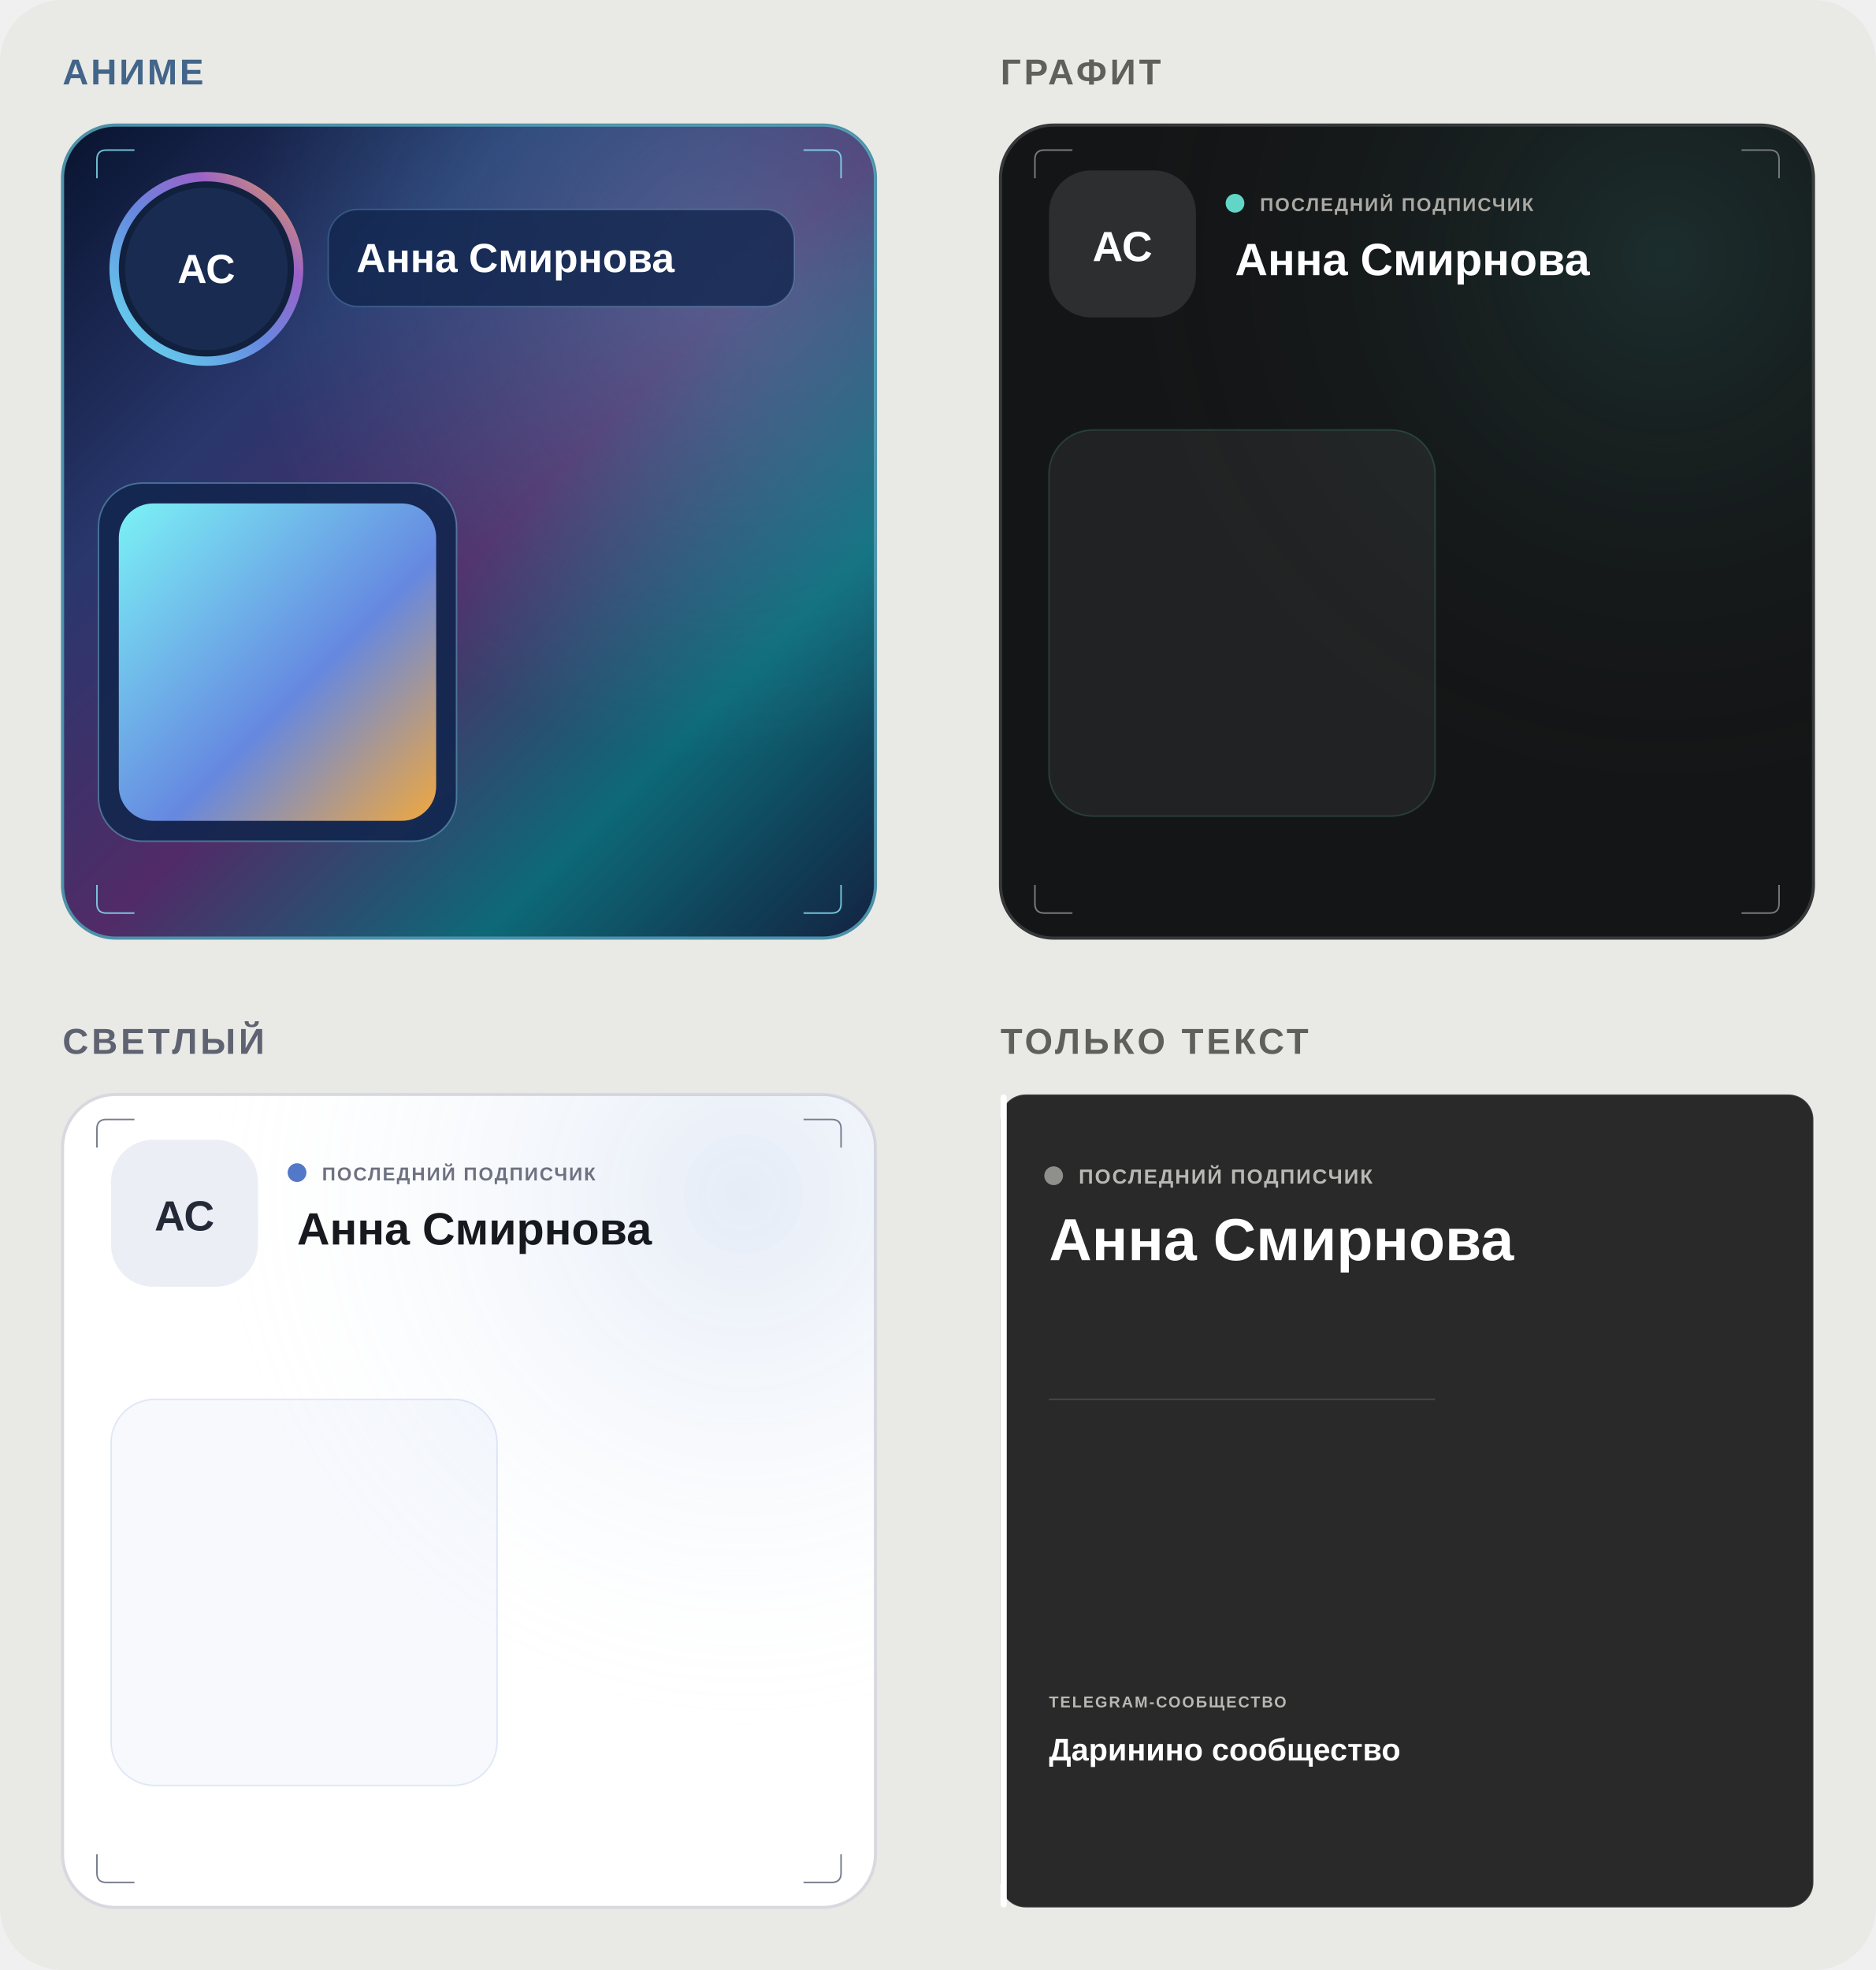
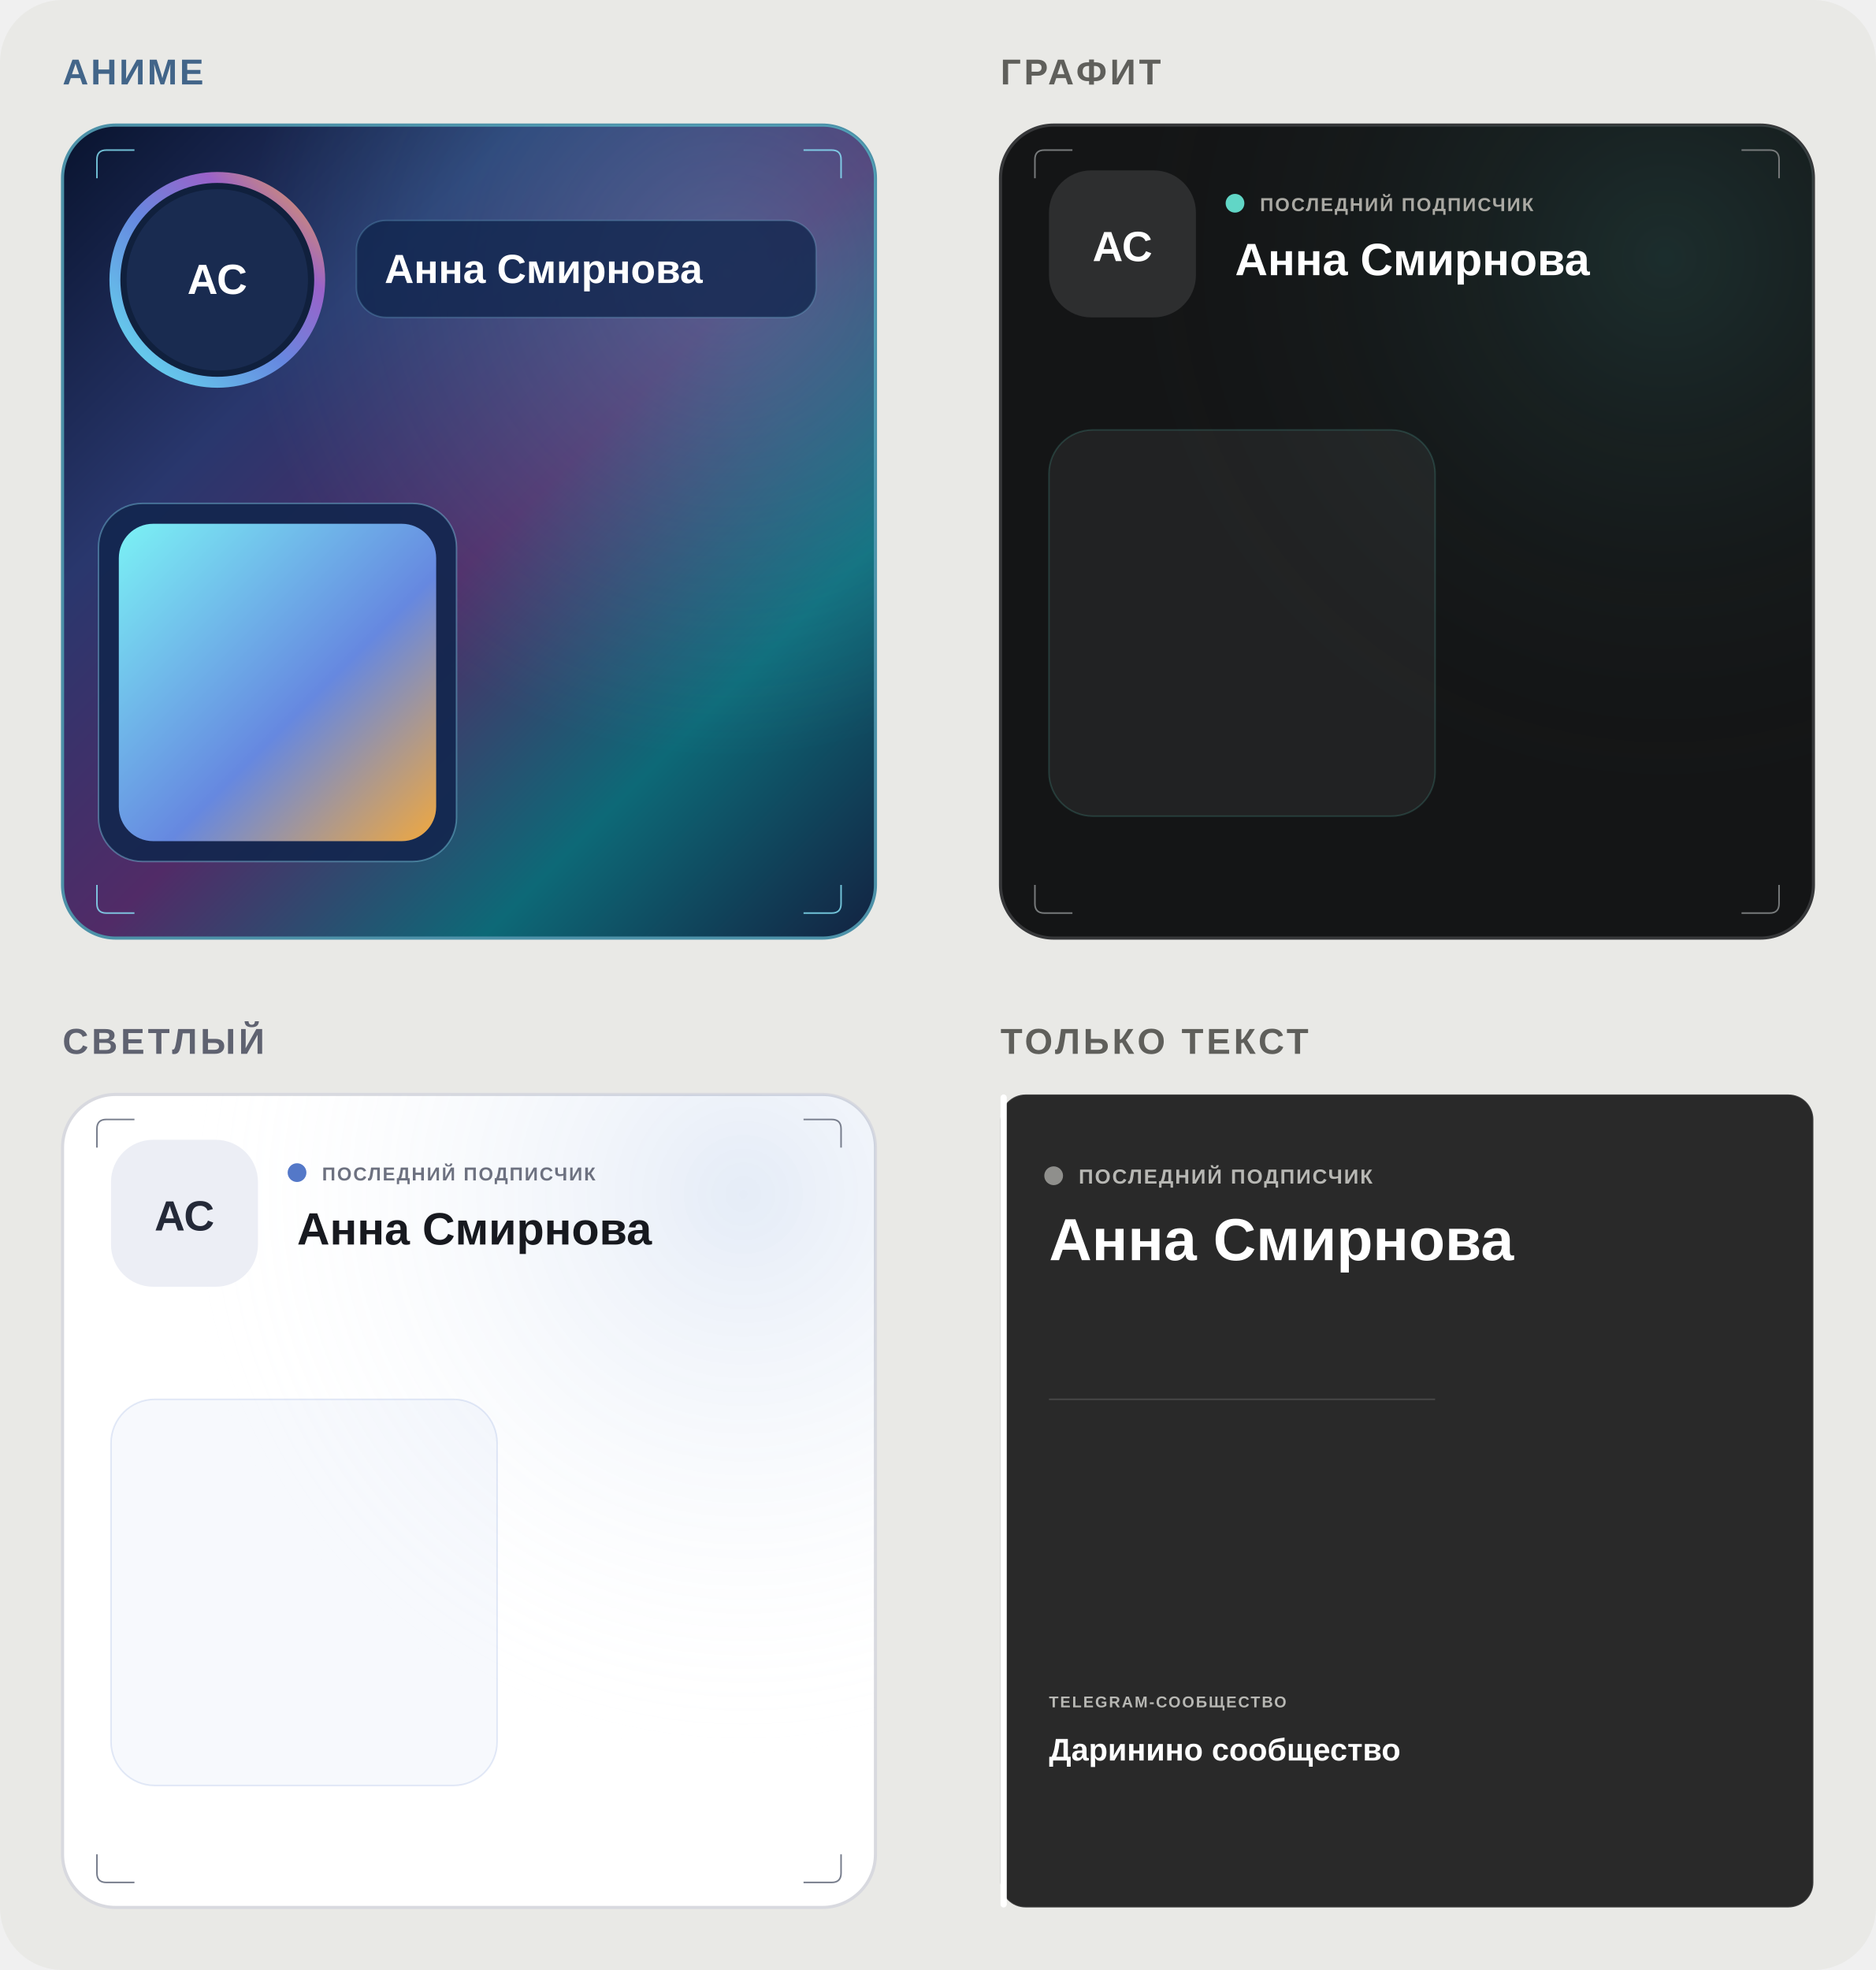
<svg xmlns="http://www.w3.org/2000/svg" width="1200" height="1260" viewBox="0 0 1200 1260">
  <defs>
    <linearGradient id="animeBg" x1="0" y1="0" x2="1" y2="1">
      <stop offset="0" stop-color="#09142f" />
      <stop offset="0.28" stop-color="#29376d" />
      <stop offset="0.52" stop-color="#512b67" />
      <stop offset="0.76" stop-color="#0d6977" />
      <stop offset="1" stop-color="#132342" />
    </linearGradient>
    <radialGradient id="animeGlow" cx="82%" cy="18%" r="60%">
      <stop offset="0" stop-color="#6cebff" stop-opacity="0.26" />
      <stop offset="1" stop-color="#6cebff" stop-opacity="0" />
    </radialGradient>
    <linearGradient id="avatarRing" x1="0" y1="1" x2="1" y2="0">
      <stop offset="0" stop-color="#64e8f1" />
      <stop offset="0.46" stop-color="#6688e0" />
      <stop offset="0.72" stop-color="#9a62c9" />
      <stop offset="1" stop-color="#f0a83f" />
    </linearGradient>
    <linearGradient id="qrFrame" x1="0" y1="0" x2="1" y2="1">
      <stop offset="0" stop-color="#7bf2f5" />
      <stop offset="0.58" stop-color="#6688e0" />
      <stop offset="1" stop-color="#f0a83f" />
    </linearGradient>
    <radialGradient id="graphiteGlow" cx="82%" cy="16%" r="70%">
      <stop offset="0" stop-color="#409e97" stop-opacity="0.18" />
      <stop offset="1" stop-color="#141516" stop-opacity="0" />
    </radialGradient>
    <radialGradient id="paperGlow" cx="84%" cy="12%" r="70%">
      <stop offset="0" stop-color="#5b88cd" stop-opacity="0.16" />
      <stop offset="1" stop-color="#ffffff" stop-opacity="0" />
    </radialGradient>
  </defs>
  <rect width="1200" height="1260" rx="40" fill="#e9e9e6" />
  <g font-family="Segoe UI, Arial, sans-serif">
    <text x="40" y="54" fill="#426589" font-size="23" font-weight="700" letter-spacing="1.5">АНИМЕ</text>
    <g transform="translate(40 80)">
      <rect width="520" height="520" rx="34" fill="url(#animeBg)" stroke="#4c91a8" stroke-width="2" />
      <rect width="520" height="520" rx="34" fill="url(#animeGlow)" />
      <path d="M22 34V22Q22 16 28 16H46M498 34V22Q498 16 492 16H474M22 486V498Q22 504 28 504H46M498 486V498Q498 504 492 504H474" fill="none" stroke="#8cecff" stroke-opacity="0.78" />
-       <circle cx="92" cy="92" r="62" fill="url(#avatarRing)" />
-       <circle cx="92" cy="92" r="54" fill="#192b50" stroke="#10203d" stroke-width="4" />
-       <text x="92" y="101" text-anchor="middle" fill="#fff" font-size="26" font-weight="700">АС</text>
-       <rect x="170" y="54" width="298" height="62" rx="19" fill="#10254c" fill-opacity="0.78" stroke="#8ee8ff" stroke-opacity="0.2" />
-       <text x="188" y="94" fill="#fff" font-size="26" font-weight="720">Анна Смирнова</text>
-       <rect x="23" y="229" width="229" height="229" rx="28" fill="#13264e" fill-opacity="0.92" stroke="#8febff" stroke-opacity="0.35" />
-       <rect x="36" y="242" width="203" height="203" rx="22" fill="url(#qrFrame)" />
+       <circle cx="99" cy="99" r="69" fill="url(#avatarRing)" />
+       <circle cx="99" cy="99" r="60" fill="#192b50" stroke="#10203d" stroke-width="4" />
+       <text x="99" y="108" text-anchor="middle" fill="#fff" font-size="27" font-weight="700">АС</text>
+       <rect x="188" y="61" width="294" height="62" rx="19" fill="#10254c" fill-opacity="0.78" stroke="#8ee8ff" stroke-opacity="0.2" />
+       <text x="206" y="101" fill="#fff" font-size="26" font-weight="720">Анна Смирнова</text>
+       <rect x="23" y="242" width="229" height="229" rx="28" fill="#13264e" fill-opacity="0.92" stroke="#8febff" stroke-opacity="0.35" />
+       <rect x="36" y="255" width="203" height="203" rx="22" fill="url(#qrFrame)" />
    </g>
    <text x="640" y="54" fill="#5f5f5b" font-size="23" font-weight="650" letter-spacing="2">ГРАФИТ</text>
    <g transform="translate(640 80)">
      <rect width="520" height="520" rx="34" fill="#141516" stroke="#363739" stroke-width="2" />
      <rect width="520" height="520" rx="34" fill="url(#graphiteGlow)" />
      <path d="M22 34V22Q22 16 28 16H46M498 34V22Q498 16 492 16H474M22 486V498Q22 504 28 504H46M498 486V498Q498 504 492 504H474" fill="none" stroke="#777a7b" />
      <rect x="31" y="29" width="94" height="94" rx="27" fill="#2d2e2f" />
      <text x="78" y="87" text-anchor="middle" fill="#fff" font-size="27" font-weight="700">АС</text>
      <circle cx="150" cy="50" r="6" fill="#61d6c6" />
      <text x="166" y="55" fill="#aaa9a3" font-size="12" font-weight="600" letter-spacing="1">ПОСЛЕДНИЙ ПОДПИСЧИК</text>
      <text x="150" y="96" fill="#fff" font-size="29" font-weight="650">Анна Смирнова</text>
      <rect x="31" y="195" width="247" height="247" rx="28" fill="#fff" fill-opacity="0.055" stroke="#61d6c6" stroke-opacity="0.18" />
    </g>
    <text x="40" y="674" fill="#5f6270" font-size="23" font-weight="650" letter-spacing="2">СВЕТЛЫЙ</text>
    <g transform="translate(40 700)">
      <rect width="520" height="520" rx="34" fill="#fff" stroke="#d8d9df" stroke-width="2" />
      <rect width="520" height="520" rx="34" fill="url(#paperGlow)" />
      <path d="M22 34V22Q22 16 28 16H46M498 34V22Q498 16 492 16H474M22 486V498Q22 504 28 504H46M498 486V498Q498 504 492 504H474" fill="none" stroke="#777d8c" />
      <rect x="31" y="29" width="94" height="94" rx="27" fill="#eceef5" />
      <text x="78" y="87" text-anchor="middle" fill="#242938" font-size="27" font-weight="700">АС</text>
      <circle cx="150" cy="50" r="6" fill="#5478c8" />
      <text x="166" y="55" fill="#6d7180" font-size="12" font-weight="600" letter-spacing="1">ПОСЛЕДНИЙ ПОДПИСЧИК</text>
      <text x="150" y="96" fill="#17191f" font-size="29" font-weight="650">Анна Смирнова</text>
      <rect x="31" y="195" width="247" height="247" rx="28" fill="#5478c8" fill-opacity="0.05" stroke="#5478c8" stroke-opacity="0.16" />
    </g>
    <text x="640" y="674" fill="#5f5f5b" font-size="23" font-weight="650" letter-spacing="2">ТОЛЬКО ТЕКСТ</text>
    <g transform="translate(640 700)">
      <rect width="520" height="520" rx="16" fill="#151515" fill-opacity="0.9" stroke="#fff" stroke-opacity="0.14" />
      <rect width="4" height="520" rx="2" fill="#fff" />
      <circle cx="34" cy="52" r="6" fill="#8f8f8c" />
      <text x="50" y="57" fill="#b8b8b4" font-size="13" font-weight="600" letter-spacing="1">ПОСЛЕДНИЙ ПОДПИСЧИК</text>
      <text x="31" y="106" fill="#fff" font-size="38" font-weight="650">Анна Смирнова</text>
      <line x1="31" y1="195" x2="278" y2="195" stroke="#fff" stroke-opacity="0.14" />
      <text x="31" y="392" fill="#b8b8b4" font-size="10" font-weight="600" letter-spacing="1">TELEGRAM-СООБЩЕСТВО</text>
      <text x="31" y="426" fill="#fff" font-size="20" font-weight="650">Даринино сообщество</text>
    </g>
  </g>
</svg>
